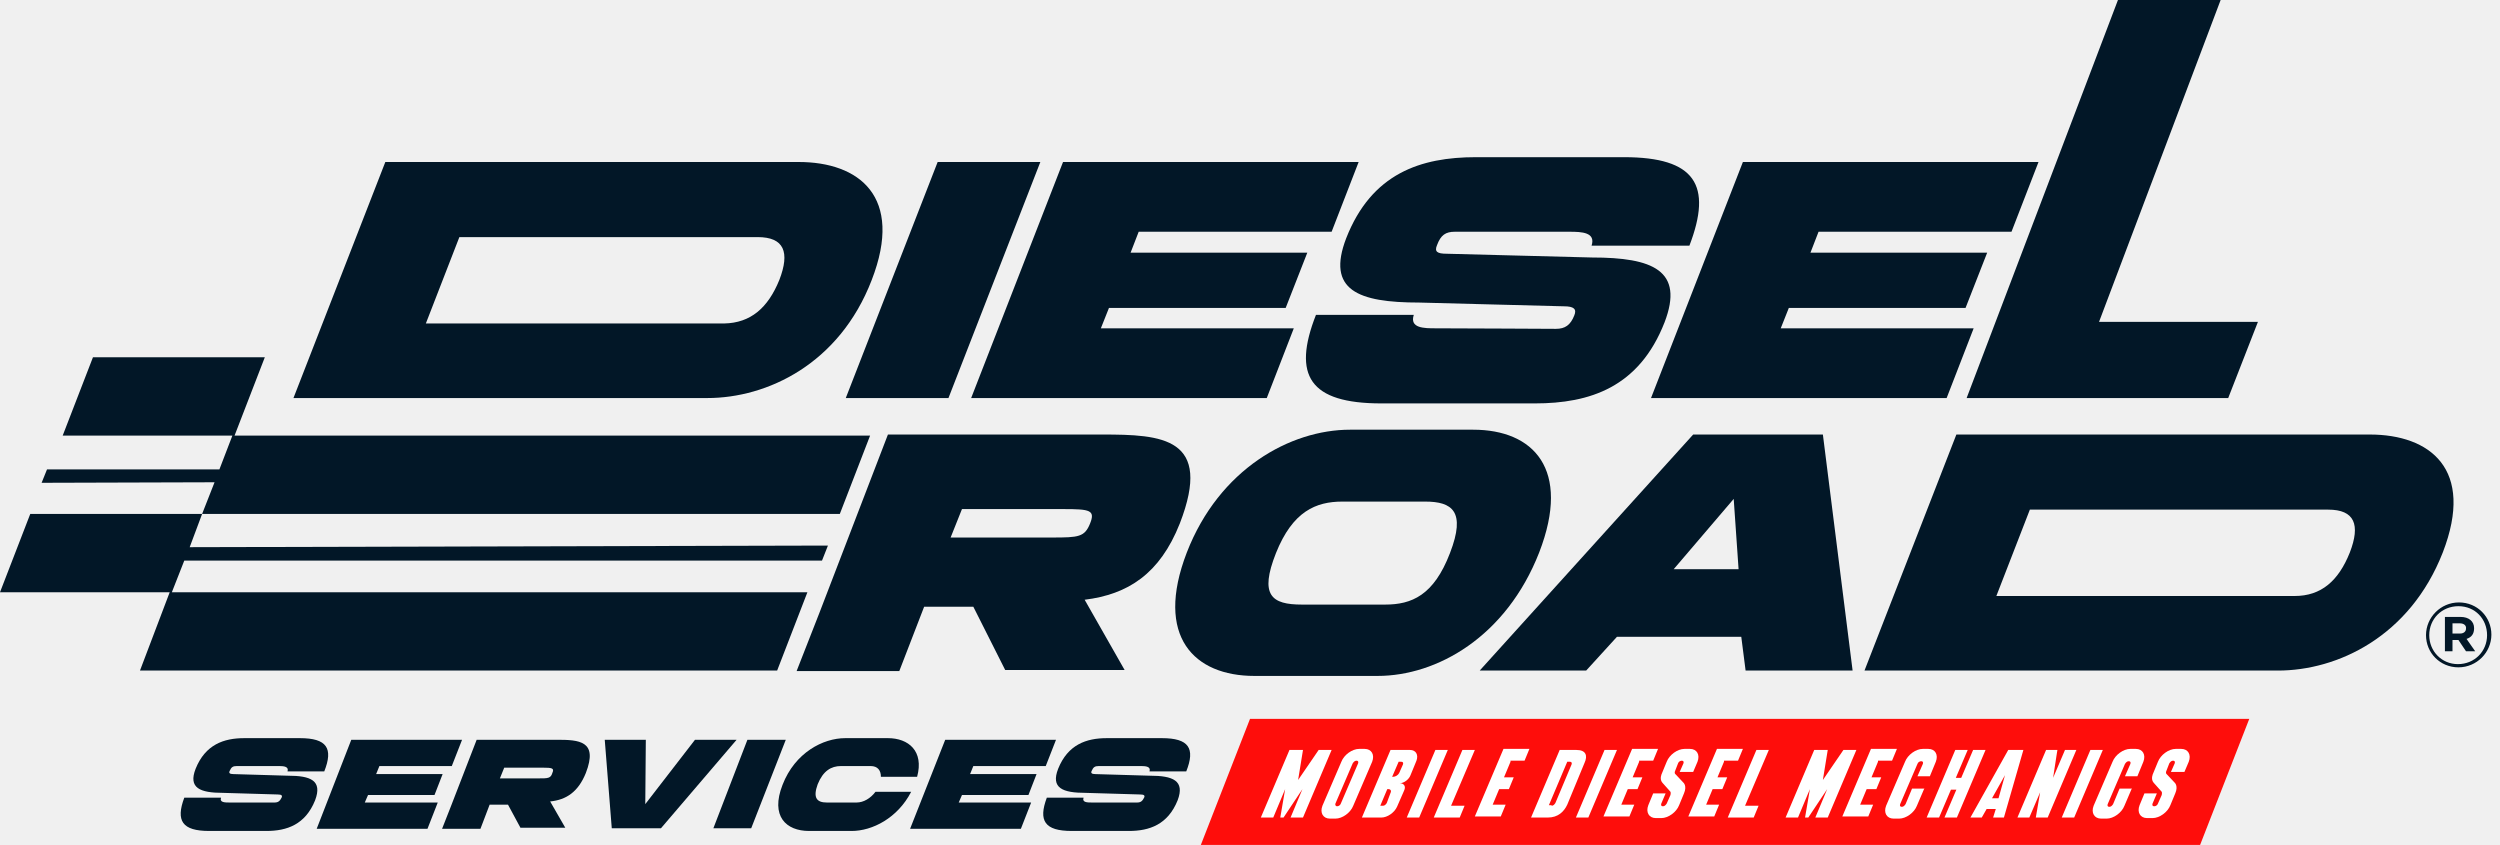
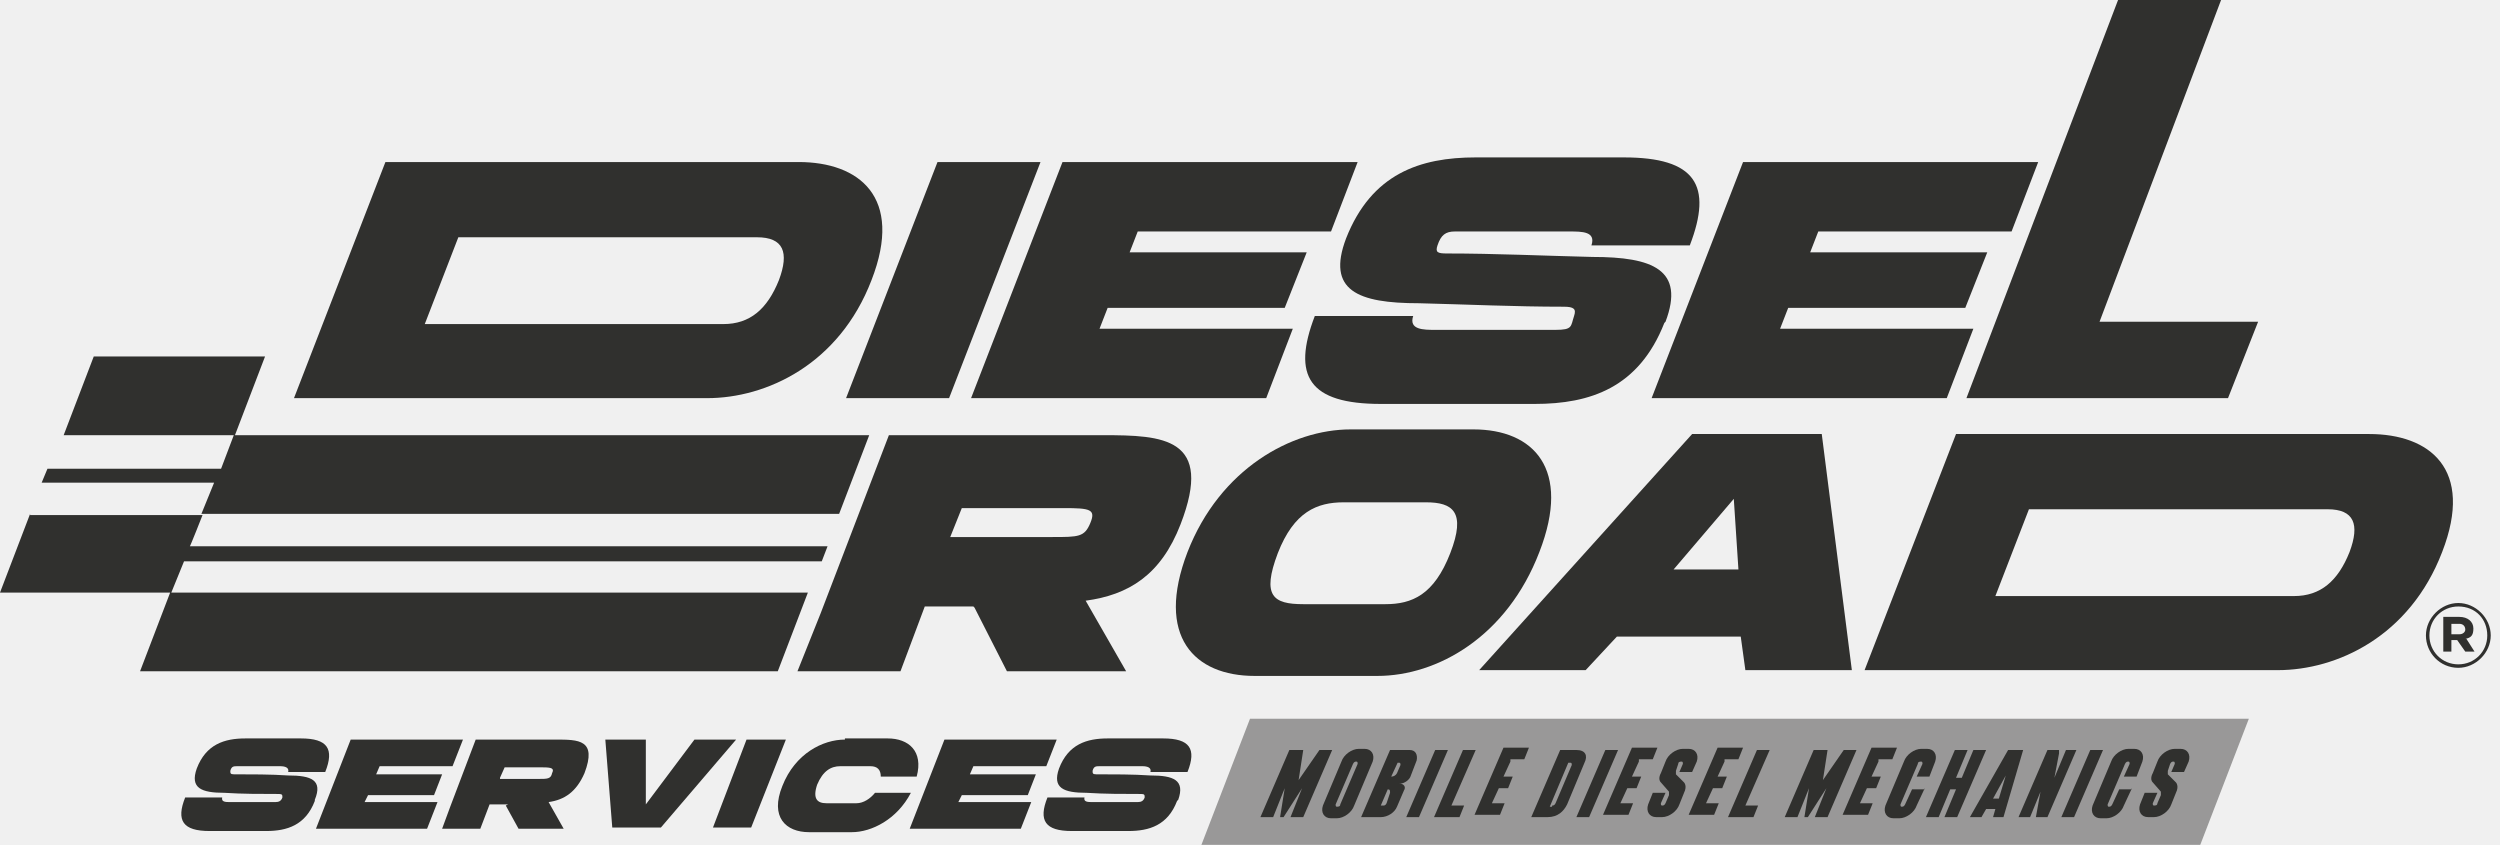
- <svg xmlns="http://www.w3.org/2000/svg" width="216" height="73" viewBox="0 0 216 73" fill="none">
-   <g clip-path="url(#clip0_2101_30)">
-     <path d="M212.408 57.658C210.821 57.658 209.607 56.407 209.607 54.877C209.607 53.348 210.867 52.05 212.455 52.05C214.042 52.05 215.256 53.302 215.256 54.831C215.256 56.361 213.996 57.658 212.408 57.658ZM212.408 52.375C210.961 52.375 209.887 53.487 209.887 54.877C209.887 56.268 210.961 57.38 212.361 57.38C213.809 57.38 214.883 56.268 214.883 54.877C214.883 53.487 213.856 52.375 212.408 52.375ZM213.109 55.202L213.856 56.268H213.062L212.408 55.295H211.895V56.268H211.241V53.302H212.595C213.295 53.302 213.762 53.672 213.762 54.275C213.762 54.785 213.529 55.063 213.109 55.202ZM212.548 53.858H211.895V54.738H212.548C212.875 54.738 213.062 54.553 213.062 54.321C213.109 54.043 212.875 53.858 212.548 53.858Z" fill="#021727" />
-     <path d="M2.615 44.403L0 51.17H14.662L12.094 57.937H67.145L69.76 51.17H14.848L15.922 48.435H71.021L71.534 47.137L16.389 47.276L17.463 44.403H2.615Z" fill="#021727" />
-     <path d="M75.176 37.636H20.265L22.88 30.869H8.031L5.416 37.636H20.078L18.957 40.556H4.062L3.595 41.714L18.537 41.668L17.463 44.403H72.561L75.176 37.636Z" fill="#021727" />
-     <path d="M84.095 52.421H79.846L77.698 57.983H68.826L70.787 52.977L76.717 37.543H85.589H95.208C100.391 37.543 104.827 37.775 101.932 45.237C100.204 49.594 97.449 51.355 93.713 51.818L97.169 57.89H86.85L84.095 52.421ZM82.133 46.442H90.912C93.2 46.442 93.713 46.395 94.18 45.237C94.647 44.078 94.18 43.985 91.892 43.985H83.114L82.133 46.442Z" fill="#021727" />
-     <path d="M119.021 58.4C115.753 58.4 111.597 58.4 108.375 58.4C103.192 58.4 99.737 55.017 102.539 47.74C105.34 40.509 111.504 37.126 116.64 37.126C119.908 37.126 124.064 37.126 127.286 37.126C132.469 37.126 135.784 40.509 132.983 47.74C130.134 55.017 124.158 58.4 119.021 58.4ZM119.675 52.236C121.963 52.236 123.877 51.448 125.278 47.786C126.679 44.171 125.465 43.337 123.13 43.337C120.609 43.337 118.508 43.337 115.986 43.337C113.698 43.337 111.69 44.171 110.243 47.786C108.795 51.448 109.869 52.236 112.484 52.236C114.725 52.236 117.154 52.236 119.675 52.236Z" fill="#021727" />
-     <path d="M127.846 57.937L146.29 37.543H157.497L160.065 57.937H150.82L150.446 55.017H139.707L137.045 57.937H127.846ZM144.609 49.176H150.213L149.792 43.105L144.609 49.176Z" fill="#021727" />
-     <path d="M196.812 57.937H161.092L169.03 37.543H204.75C209.933 37.543 213.856 40.509 211.054 47.74C208.206 55.017 201.949 57.937 196.812 57.937ZM203.023 47.74C203.957 45.33 203.443 44.032 201.155 44.032H175.38L172.485 51.494H198.26C200.548 51.494 202.042 50.196 203.023 47.74Z" fill="#021727" />
-     <path d="M81.013 13.997H89.885L81.947 34.391H73.075L81.013 13.997Z" fill="#021727" />
-     <path d="M91.846 13.997C100.344 13.997 108.842 13.997 117.387 13.997L115.052 20.023C113.278 20.023 103.052 20.023 98.383 20.023L97.683 21.831C102.772 21.831 107.862 21.831 112.951 21.831L111.083 26.604H95.815L95.114 28.366H111.784L109.449 34.391C100.904 34.391 92.406 34.391 83.908 34.391L91.846 13.997Z" fill="#021727" />
-     <path d="M143.816 27.856C141.621 33.464 137.372 34.855 132.609 34.855H119.348C113.138 34.855 111.644 32.444 113.698 27.207H122.15C121.776 28.366 123.037 28.366 124.064 28.366C127.286 28.366 132.936 28.412 134.43 28.412C135.224 28.412 135.691 28.088 136.018 27.253C136.251 26.697 135.971 26.465 135.131 26.465C130.975 26.373 126.726 26.234 122.617 26.141C117.34 26.141 114.586 25.075 116.313 20.579C118.508 14.971 122.757 13.58 127.52 13.58H140.314C146.477 13.58 147.971 15.991 145.964 21.228H137.512C137.886 20.069 136.672 20.023 135.598 20.023C132.376 20.023 127.239 20.023 125.699 20.023C124.905 20.023 124.485 20.301 124.158 21.182C123.924 21.738 124.158 21.923 124.998 21.923C129.154 22.016 133.403 22.155 137.559 22.248C142.788 22.248 145.543 23.36 143.816 27.856Z" fill="#021727" />
-     <path d="M150.586 13.997C159.084 13.997 167.583 13.997 176.127 13.997L173.793 20.023C172.018 20.023 161.793 20.023 157.123 20.023L156.423 21.831C161.512 21.831 166.602 21.831 171.692 21.831L169.824 26.604H154.555L153.855 28.366H170.524L168.19 34.391C159.645 34.391 151.147 34.391 142.648 34.391L150.586 13.997Z" fill="#021727" />
-     <path d="M192.517 34.391H169.917L182.991 0H191.863L181.357 27.809H195.085L192.517 34.391Z" fill="#021727" />
-     <path d="M61.122 34.391H25.355L33.292 13.997H69.013C74.196 13.997 78.118 16.964 75.316 24.194C72.515 31.471 66.258 34.391 61.122 34.391ZM67.332 24.194C68.266 21.784 67.752 20.486 65.464 20.486H39.689L36.794 27.948H62.569C64.857 27.902 66.351 26.604 67.332 24.194Z" fill="#021727" />
-     <path d="M27.222 69.153C26.382 71.239 24.794 71.795 23.02 71.795H18.07C15.736 71.795 15.175 70.914 15.922 68.921H19.098C18.957 69.338 19.424 69.338 19.845 69.338C21.059 69.338 23.16 69.338 23.72 69.338C24.047 69.338 24.187 69.199 24.327 68.921C24.421 68.736 24.327 68.643 24 68.643C22.459 68.597 20.825 68.55 19.284 68.504C17.276 68.504 16.249 68.087 16.903 66.418C17.743 64.333 19.331 63.776 21.105 63.776H25.915C28.249 63.776 28.81 64.657 28.016 66.65H24.841C24.981 66.233 24.514 66.187 24.14 66.187C22.926 66.187 21.012 66.187 20.452 66.187C20.125 66.187 19.985 66.279 19.845 66.604C19.751 66.789 19.845 66.882 20.172 66.882C21.712 66.928 23.347 66.975 24.887 67.021C26.849 67.021 27.876 67.438 27.222 69.153Z" fill="#021727" />
-     <path d="M30.351 63.916C33.526 63.916 36.748 63.916 39.923 63.916L39.035 66.187C38.382 66.187 34.553 66.187 32.779 66.187L32.498 66.882C34.413 66.882 36.327 66.882 38.242 66.882L37.541 68.689H31.798L31.518 69.338H37.822L36.934 71.609C33.759 71.609 30.537 71.609 27.362 71.609L30.351 63.916Z" fill="#021727" />
-     <path d="M43.892 69.524H42.304L41.51 71.609H38.195L38.942 69.709L41.184 63.916H44.499H48.094C50.055 63.916 51.69 64.008 50.616 66.789C49.962 68.411 48.935 69.107 47.534 69.246L48.841 71.517H44.966L43.892 69.524ZM43.191 67.253H46.507C47.347 67.253 47.581 67.253 47.721 66.789C47.907 66.372 47.721 66.326 46.88 66.326H43.565L43.191 67.253Z" fill="#021727" />
-     <path d="M55.799 63.916L55.752 69.477L60.048 63.916H63.643L57.106 71.563C55.658 71.563 54.258 71.563 52.857 71.563L52.25 63.916H55.799Z" fill="#021727" />
-     <path d="M64.577 63.916H67.892L64.904 71.563H61.635L64.577 63.916Z" fill="#021727" />
-     <path d="M73.028 63.776C74.242 63.776 75.456 63.776 76.717 63.776C78.491 63.776 79.846 64.889 79.239 67.114H76.11C76.11 66.557 75.83 66.187 75.223 66.187C74.289 66.187 73.589 66.187 72.655 66.187C71.814 66.187 71.114 66.604 70.647 67.763C70.227 68.921 70.553 69.338 71.441 69.338C72.374 69.338 73.075 69.338 74.009 69.338C74.616 69.338 75.223 68.968 75.643 68.411H78.725C77.558 70.683 75.363 71.795 73.589 71.795C72.374 71.795 71.16 71.795 69.9 71.795C67.939 71.795 66.538 70.543 67.612 67.809C68.686 65.028 71.114 63.776 73.028 63.776Z" fill="#021727" />
-     <path d="M81.667 63.916C84.842 63.916 88.064 63.916 91.239 63.916L90.352 66.187C89.698 66.187 85.869 66.187 84.095 66.187L83.815 66.882C85.729 66.882 87.643 66.882 89.558 66.882L88.857 68.689H83.114L82.834 69.338H89.091L88.204 71.609C85.029 71.609 81.807 71.609 78.632 71.609L81.667 63.916Z" fill="#021727" />
-     <path d="M101.745 69.153C100.904 71.239 99.317 71.795 97.542 71.795H92.593C90.258 71.795 89.698 70.914 90.445 68.921H93.62C93.48 69.338 93.947 69.338 94.367 69.338C95.581 69.338 97.683 69.338 98.243 69.338C98.57 69.338 98.71 69.199 98.85 68.921C98.943 68.736 98.85 68.643 98.523 68.643C96.982 68.597 95.348 68.55 93.807 68.504C91.799 68.504 90.772 68.087 91.426 66.418C92.266 64.333 93.854 63.776 95.628 63.776H100.391C102.725 63.776 103.286 64.657 102.492 66.65H99.317C99.457 66.233 98.99 66.187 98.616 66.187C97.402 66.187 95.488 66.187 94.928 66.187C94.601 66.187 94.461 66.279 94.321 66.604C94.227 66.789 94.321 66.882 94.647 66.882C96.188 66.928 97.823 66.975 99.364 67.021C101.325 67.021 102.399 67.438 101.745 69.153Z" fill="#021727" />
-     <path d="M190.089 73H103.753L108.002 62.108H194.338L190.089 73Z" fill="#FE0D0B" />
-     <path d="M115.052 64.796L112.578 70.636H111.504L112.531 68.18L110.897 70.636H110.616L111.037 68.18L110.009 70.636H108.935L111.41 64.796H112.578L112.157 67.392L113.932 64.796H115.052Z" fill="white" />
-     <path d="M117.434 64.704H117.901C118.508 64.704 118.788 65.213 118.554 65.816L116.92 69.617C116.686 70.219 115.986 70.729 115.379 70.729H114.912C114.305 70.729 114.025 70.219 114.258 69.617L115.893 65.816C116.126 65.213 116.827 64.704 117.434 64.704ZM115.519 69.663C115.659 69.663 115.799 69.57 115.846 69.431L117.34 65.955C117.387 65.816 117.34 65.723 117.2 65.723C117.06 65.723 116.967 65.816 116.873 65.955L115.379 69.431C115.332 69.57 115.426 69.663 115.519 69.663Z" fill="white" />
-     <path d="M120.936 67.67C121.309 67.67 121.496 67.948 121.309 68.319L120.702 69.709C120.469 70.219 119.862 70.636 119.348 70.636H117.667L120.142 64.796H121.683H121.823C122.336 64.796 122.57 65.213 122.383 65.723L121.87 66.975C121.729 67.345 121.309 67.67 120.936 67.67ZM120.142 68.504C120.235 68.319 120.142 68.18 119.955 68.18H119.862L119.255 69.617H119.488C119.628 69.617 119.722 69.524 119.815 69.385L120.142 68.504ZM120.842 65.816L120.282 67.114H120.375C120.562 67.114 120.796 66.975 120.889 66.789L121.216 66.048C121.263 65.909 121.216 65.816 121.076 65.816H120.842Z" fill="white" />
-     <path d="M121.543 70.636L124.017 64.796H125.091L122.617 70.636H121.543Z" fill="white" />
-     <path d="M126.539 69.617L126.119 70.636H123.877L126.352 64.796H127.426L125.372 69.617H126.539Z" fill="white" />
-     <path d="M130.508 65.816L129.947 67.16H130.788L130.368 68.18H129.527L128.967 69.524H130.088L129.667 70.543H127.426L129.901 64.704H132.142L131.722 65.723H130.508V65.816Z" fill="white" />
-     <path d="M136.204 64.796C137.045 64.796 137.185 65.306 136.905 65.909L135.411 69.524C135.13 70.126 134.617 70.636 133.73 70.636H132.282L134.757 64.796H136.204ZM134.056 69.617C134.197 69.617 134.29 69.524 134.383 69.385L135.784 66.048C135.831 65.909 135.784 65.816 135.644 65.816H135.411L133.823 69.57H134.056V69.617Z" fill="white" />
-     <path d="M136.158 70.636L138.632 64.796H139.706L137.232 70.636H136.158Z" fill="white" />
-     <path d="M141.621 65.816L141.061 67.16H141.901L141.481 68.18H140.64L140.08 69.524H141.201L140.78 70.543H138.539L141.014 64.704H143.255L142.835 65.723H141.621V65.816Z" fill="white" />
-     <path d="M145.123 66.697L145.45 65.955C145.496 65.816 145.45 65.723 145.309 65.723C145.169 65.723 145.029 65.816 144.983 65.955L144.749 66.558C144.656 66.743 144.702 66.836 144.749 66.882L144.796 66.928L145.45 67.624C145.45 67.624 145.776 67.902 145.496 68.55L145.076 69.57C144.843 70.173 144.142 70.683 143.535 70.683H143.068C142.461 70.683 142.181 70.173 142.414 69.57L142.835 68.55H143.909L143.535 69.431C143.488 69.57 143.535 69.663 143.675 69.663C143.815 69.663 143.909 69.57 144.002 69.431L144.329 68.689C144.329 68.643 144.376 68.504 144.329 68.411L143.628 67.624C143.348 67.299 143.582 66.836 143.582 66.836L144.002 65.816C144.235 65.213 144.936 64.704 145.543 64.704H146.01C146.617 64.704 146.897 65.213 146.664 65.816L146.29 66.697H145.123Z" fill="white" />
-     <path d="M148.952 65.816L148.391 67.16H149.232L148.811 68.18H147.971L147.411 69.524H148.531L148.111 70.543H145.87L148.345 64.704H150.586L150.166 65.723H148.952V65.816Z" fill="white" />
-     <path d="M151.94 69.617L151.52 70.636H149.278L151.753 64.796H152.827L150.772 69.617H151.94Z" fill="white" />
-     <path d="M160.391 64.796L157.917 70.636H156.843L157.87 68.18L156.236 70.636H155.956L156.376 68.18L155.348 70.636H154.275L156.749 64.796H157.917L157.496 67.392L159.271 64.796H160.391Z" fill="white" />
-     <path d="M162.259 65.816L161.699 67.16H162.539L162.119 68.18H161.279L160.718 69.524H161.839L161.419 70.543H159.177L161.652 64.704H163.894L163.473 65.723H162.259V65.816Z" fill="white" />
-     <path d="M166.275 68.087L165.621 69.617C165.388 70.219 164.687 70.729 164.08 70.729H163.613C163.006 70.729 162.726 70.219 162.96 69.617L164.594 65.816C164.827 65.213 165.528 64.704 166.135 64.704H166.602C167.209 64.704 167.489 65.213 167.255 65.816L166.742 67.067H165.668L166.135 66.001C166.181 65.862 166.135 65.769 165.995 65.769C165.855 65.769 165.715 65.862 165.668 66.001L164.174 69.478C164.127 69.617 164.174 69.709 164.314 69.709C164.454 69.709 164.547 69.617 164.641 69.478L165.201 68.133H166.275V68.087Z" fill="white" />
-     <path d="M171.551 64.796L169.076 70.636H168.002L169.03 68.226H168.563L167.535 70.636H166.462L168.936 64.796H170.01L168.983 67.206H169.45L170.477 64.796H171.551Z" fill="white" />
-     <path d="M170.244 70.636L173.512 64.796H174.82L173.139 70.636H172.205L172.438 69.895H171.645L171.224 70.636H170.244ZM172.112 68.968H172.672L173.232 66.975L172.112 68.968Z" fill="white" />
-     <path d="M179.396 64.796L176.921 70.636H175.894L176.267 68.458L175.333 70.636H174.306L176.781 64.796H177.761L177.715 65.074L177.388 67.206L178.415 64.796H179.396Z" fill="white" />
-     <path d="M178.135 70.636L180.61 64.796H181.684L179.209 70.636H178.135Z" fill="white" />
-     <path d="M184.205 68.087L183.551 69.617C183.318 70.219 182.618 70.729 182.011 70.729H181.544C180.937 70.729 180.656 70.219 180.89 69.617L182.524 65.816C182.758 65.213 183.458 64.704 184.065 64.704H184.532C185.139 64.704 185.419 65.213 185.186 65.816L184.672 67.067H183.598L184.065 66.001C184.112 65.862 184.065 65.769 183.925 65.769C183.785 65.769 183.692 65.862 183.598 66.001L182.104 69.478C182.057 69.617 182.104 69.709 182.244 69.709C182.384 69.709 182.477 69.617 182.571 69.478L183.131 68.133H184.205V68.087Z" fill="white" />
-     <path d="M187.567 66.697L187.894 65.955C187.941 65.816 187.894 65.723 187.754 65.723C187.614 65.723 187.52 65.816 187.427 65.955L187.193 66.558C187.1 66.743 187.147 66.836 187.193 66.882L187.24 66.928L187.894 67.624C187.894 67.624 188.221 67.902 187.941 68.55L187.52 69.57C187.287 70.173 186.586 70.683 185.979 70.683H185.512C184.905 70.683 184.625 70.173 184.859 69.57L185.279 68.55H186.353L185.979 69.431C185.933 69.57 185.979 69.663 186.12 69.663C186.26 69.663 186.4 69.57 186.446 69.431L186.773 68.689C186.773 68.643 186.82 68.504 186.773 68.411L186.073 67.624C185.793 67.299 186.026 66.836 186.026 66.836L186.446 65.816C186.68 65.213 187.38 64.704 187.987 64.704H188.454C189.061 64.704 189.341 65.213 189.108 65.816L188.734 66.697H187.567Z" fill="white" />
-   </g>
+ <svg xmlns="http://www.w3.org/2000/svg" id="Capa_1" version="1.1" viewBox="0 0 216 73">
  <defs>
-     <clipPath id="clip0_2101_30">
-       <rect width="215.256" height="73" fill="white" />
+     <style>
+       .st0 {
+         fill: none;
+       }
+ 
+       .st1 {
+         fill: #41403f;
+         opacity: .5;
+       }
+ 
+       .st2 {
+         fill: #30302e;
+       }
+ 
+       .st3 {
+         clip-path: url(#clippath);
+       }
+     </style>
+     <clipPath id="clippath">
+       <rect class="st0" width="215.3" height="73" />
    </clipPath>
  </defs>
+   <g class="st3">
+     <g>
+       <path class="st2" d="M212.4,57.7c-1.6,0-2.8-1.3-2.8-2.8s1.3-2.8,2.8-2.8,2.8,1.3,2.8,2.8-1.3,2.8-2.8,2.8ZM212.4,52.4c-1.4,0-2.5,1.1-2.5,2.5s1.1,2.5,2.5,2.5,2.5-1.1,2.5-2.5-1-2.5-2.5-2.5ZM213.1,55.2l.7,1.1h-.8l-.7-1h-.5v1h-.7v-3h1.4c.7,0,1.2.4,1.2,1s-.2.8-.7.9ZM212.5,53.9h-.7v.9h.7c.3,0,.5-.2.5-.4,0-.3-.2-.5-.5-.5Z" />
+       <path class="st2" d="M2.6,44.4l-2.6,6.8h14.7l-2.6,6.8h55.1l2.6-6.8H14.8l1.1-2.7h55.1l.5-1.3H16.4c0,.1,1.1-2.7,1.1-2.7H2.6Z" />
+       <path class="st2" d="M75.2,37.6H20.3l2.6-6.8h-14.8l-2.6,6.8h14.7l-1.1,2.9H4.1l-.5,1.2h14.9s-1.1,2.7-1.1,2.7h55.1l2.6-6.8Z" />
+       <path class="st2" d="M84.1,52.4h-4.2l-2.1,5.6h-8.9l2-5,5.9-15.4h18.5c5.2,0,9.6.2,6.7,7.7-1.7,4.4-4.5,6.1-8.2,6.6l3.5,6.1h-10.3l-2.8-5.5ZM82.1,46.4h8.8c2.3,0,2.8,0,3.3-1.2.5-1.2,0-1.3-2.3-1.3h-8.8l-1,2.5Z" />
+       <path class="st2" d="M119,58.4h-10.6c-5.2,0-8.6-3.4-5.8-10.7,2.8-7.2,9-10.6,14.1-10.6h10.6c5.2,0,8.5,3.4,5.7,10.6-2.8,7.3-8.8,10.7-14,10.7ZM119.7,52.2c2.3,0,4.2-.8,5.6-4.4,1.4-3.6.2-4.4-2.1-4.4h-7.1c-2.3,0-4.3.8-5.7,4.4-1.4,3.7-.4,4.4,2.2,4.4h7.2Z" />
+       <path class="st2" d="M127.8,57.9l18.4-20.4h11.2l2.6,20.4h-9.2l-.4-2.9h-10.7l-2.7,2.9h-9.2ZM144.6,49.2h5.6l-.4-6.1-5.2,6.1Z" />
+       <path class="st2" d="M196.8,57.9h-35.7l7.9-20.4h35.7c5.2,0,9.1,3,6.3,10.2-2.8,7.3-9.1,10.2-14.2,10.2ZM203,47.7c.9-2.4.4-3.7-1.9-3.7h-25.8l-2.9,7.5h25.8c2.3,0,3.8-1.3,4.8-3.8Z" />
+       <path class="st2" d="M81,14h8.9l-7.9,20.4h-8.9l7.9-20.4Z" />
+       <path class="st2" d="M91.8,14h25.5l-2.3,6h-16.7l-.7,1.8h15.3l-1.9,4.8h-15.3l-.7,1.8h16.7l-2.3,6h-25.5l7.9-20.4Z" />
+       <path class="st2" d="M143.8,27.9c-2.2,5.6-6.4,7-11.2,7h-13.3c-6.2,0-7.7-2.4-5.7-7.6h8.5c-.4,1.2.9,1.2,1.9,1.2,3.2,0,8.9,0,10.4,0s1.3-.3,1.6-1.2c.2-.6,0-.8-.9-.8-4.2,0-8.4-.2-12.5-.3-5.3,0-8-1.1-6.3-5.6,2.2-5.6,6.4-7,11.2-7h12.8c6.2,0,7.7,2.4,5.7,7.6h-8.5c.4-1.2-.8-1.2-1.9-1.2h-9.9c-.8,0-1.2.3-1.5,1.2-.2.6,0,.7.8.7,4.2,0,8.4.2,12.6.3,5.2,0,8,1.1,6.3,5.6Z" />
+       <path class="st2" d="M150.6,14h25.5l-2.3,6h-16.7l-.7,1.8h15.3l-1.9,4.8h-15.3l-.7,1.8h16.7l-2.3,6h-25.5l7.9-20.4Z" />
+       <path class="st2" d="M192.5,34.4h-22.6L183,0h8.9l-10.5,27.8h13.7l-2.6,6.6Z" />
+       <path class="st2" d="M61.1,34.4H25.4l7.9-20.4h35.7c5.2,0,9.1,3,6.3,10.2-2.8,7.3-9.1,10.2-14.2,10.2ZM67.3,24.2c.9-2.4.4-3.7-1.9-3.7h-25.8l-2.9,7.5h25.8c2.3,0,3.8-1.3,4.8-3.8Z" />
+       <path class="st2" d="M27.2,69.2c-.8,2.1-2.4,2.6-4.2,2.6h-4.9c-2.3,0-2.9-.9-2.1-2.9h3.2c-.1.4.3.4.7.4h3.9c.3,0,.5-.1.6-.4,0-.2,0-.3-.3-.3-1.5,0-3.2,0-4.7-.1-2,0-3-.4-2.4-2.1.8-2.1,2.4-2.6,4.2-2.6h4.8c2.3,0,2.9.9,2.1,2.9h-3.2c.1-.4-.3-.5-.7-.5h-3.7c-.3,0-.5,0-.6.4,0,.2,0,.3.3.3,1.5,0,3.2,0,4.7.1,2,0,3,.4,2.3,2.1Z" />
+       <path class="st2" d="M30.4,63.9h9.6l-.9,2.3h-6.3l-.3.7h5.7l-.7,1.8h-5.7l-.3.6h6.3l-.9,2.3h-9.6l3-7.7Z" />
+       <path class="st2" d="M43.9,69.5h-1.6l-.8,2.1h-3.3l.7-1.9,2.2-5.8h6.9c2,0,3.6,0,2.5,2.9-.7,1.6-1.7,2.3-3.1,2.5l1.3,2.3h-3.9l-1.1-2ZM43.2,67.3h3.3c.8,0,1.1,0,1.2-.5.2-.4,0-.5-.8-.5h-3.3l-.4.9Z" />
+       <path class="st2" d="M55.8,63.9v5.6s4.2-5.6,4.2-5.6h3.6l-6.5,7.6h-4.2l-.6-7.6h3.5Z" />
+       <path class="st2" d="M64.6,63.9h3.3l-3,7.6h-3.3l2.9-7.6Z" />
+       <path class="st2" d="M73,63.8h3.7c1.8,0,3.1,1.1,2.5,3.3h-3.1c0-.6-.3-.9-.9-.9h-2.6c-.8,0-1.5.4-2,1.6-.4,1.2,0,1.6.8,1.6h2.6c.6,0,1.2-.4,1.6-.9h3.1c-1.2,2.3-3.4,3.4-5.1,3.4h-3.7c-2,0-3.4-1.3-2.3-4,1.1-2.8,3.5-4,5.4-4Z" />
+       <path class="st2" d="M81.7,63.9h9.6l-.9,2.3h-6.3l-.3.7h5.7l-.7,1.8h-5.7l-.3.6h6.3l-.9,2.3h-9.6l3-7.7Z" />
+       <path class="st2" d="M101.7,69.2c-.8,2.1-2.4,2.6-4.2,2.6h-4.9c-2.3,0-2.9-.9-2.1-2.9h3.2c-.1.4.3.4.7.4h3.9c.3,0,.5-.1.6-.4,0-.2,0-.3-.3-.3-1.5,0-3.2,0-4.7-.1-2,0-3-.4-2.4-2.1.8-2.1,2.4-2.6,4.2-2.6h4.8c2.3,0,2.9.9,2.1,2.9h-3.2c.1-.4-.3-.5-.7-.5h-3.7c-.3,0-.5,0-.6.4,0,.2,0,.3.3.3,1.5,0,3.2,0,4.7.1,2,0,3,.4,2.4,2.1Z" />
+       <path class="st1" d="M190.1,73h-86.3l4.2-10.9h86.3l-4.2,10.9Z" />
+       <path class="st2" d="M115.1,64.8l-2.5,5.8h-1.1l1-2.5-1.6,2.5h-.3l.4-2.5-1,2.5h-1.1l2.5-5.8h1.2l-.4,2.6,1.8-2.6h1.1Z" />
+       <path class="st2" d="M117.4,64.7h.5c.6,0,.9.5.7,1.1l-1.6,3.8c-.2.6-.9,1.1-1.5,1.1h-.5c-.6,0-.9-.5-.7-1.1l1.6-3.8c.2-.6.9-1.1,1.5-1.1ZM115.5,69.7c.1,0,.3,0,.3-.2l1.5-3.5c0-.1,0-.2-.1-.2s-.2,0-.3.2l-1.5,3.5c0,.1,0,.2.1.2Z" />
+       <path class="st2" d="M120.9,67.7c.4,0,.6.3.4.6l-.6,1.4c-.2.5-.8.9-1.4.9h-1.7l2.5-5.8h1.7c.5,0,.7.4.6.9l-.5,1.3c-.1.4-.6.7-.9.7ZM120.1,68.5c0-.2,0-.3-.2-.3h0l-.6,1.4h.2c.1,0,.2,0,.3-.2l.3-.9ZM120.8,65.8l-.6,1.3h0c.2,0,.4-.1.5-.3l.3-.7c0-.1,0-.2-.1-.2h-.2Z" />
+       <path class="st2" d="M121.5,70.6l2.5-5.8h1.1l-2.5,5.8h-1.1Z" />
+       <path class="st2" d="M126.5,69.6l-.4,1h-2.2l2.5-5.8h1.1l-2.1,4.8h1.2Z" />
+       <path class="st2" d="M130.5,65.8l-.6,1.3h.8l-.4,1h-.8l-.6,1.3h1.1l-.4,1h-2.2l2.5-5.8h2.2l-.4,1h-1.2Z" />
+       <path class="st2" d="M136.2,64.8c.8,0,1,.5.7,1.1l-1.5,3.6c-.3.6-.8,1.1-1.7,1.1h-1.4l2.5-5.8h1.4ZM134.1,69.6c.1,0,.2,0,.3-.2l1.4-3.3c0-.1,0-.2-.1-.2h-.2l-1.6,3.8h.2Z" />
+       <path class="st2" d="M136.2,70.6l2.5-5.8h1.1l-2.5,5.8h-1.1Z" />
+       <path class="st2" d="M141.6,65.8l-.6,1.3h.8l-.4,1h-.8l-.6,1.3h1.1l-.4,1h-2.2l2.5-5.8h2.2l-.4,1h-1.2Z" />
+       <path class="st2" d="M145.1,66.7l.3-.7c0-.1,0-.2-.1-.2s-.3,0-.3.2l-.2.6c0,.2,0,.3,0,.3h0s.7.7.7.7c0,0,.3.3,0,.9l-.4,1c-.2.6-.9,1.1-1.5,1.1h-.5c-.6,0-.9-.5-.7-1.1l.4-1h1.1l-.4.9c0,.1,0,.2.1.2s.2,0,.3-.2l.3-.7s0-.2,0-.3l-.7-.8c-.3-.3,0-.8,0-.8l.4-1c.2-.6.9-1.1,1.5-1.1h.5c.6,0,.9.5.7,1.1l-.4.9h-1.2Z" />
+       <path class="st2" d="M149,65.8l-.6,1.3h.8l-.4,1h-.8l-.6,1.3h1.1l-.4,1h-2.2l2.5-5.8h2.2l-.4,1h-1.2Z" />
+       <path class="st2" d="M151.9,69.6l-.4,1h-2.2l2.5-5.8h1.1l-2.1,4.8h1.2Z" />
+       <path class="st2" d="M160.4,64.8l-2.5,5.8h-1.1l1-2.5-1.6,2.5h-.3l.4-2.5-1,2.5h-1.1l2.5-5.8h1.2l-.4,2.6,1.8-2.6h1.1Z" />
+       <path class="st2" d="M162.3,65.8l-.6,1.3h.8l-.4,1h-.8l-.6,1.3h1.1l-.4,1h-2.2l2.5-5.8h2.2l-.4,1h-1.2Z" />
+       <path class="st2" d="M166.3,68.1l-.7,1.5c-.2.6-.9,1.1-1.5,1.1h-.5c-.6,0-.9-.5-.7-1.1l1.6-3.8c.2-.6.9-1.1,1.5-1.1h.5c.6,0,.9.5.7,1.1l-.5,1.3h-1.1l.5-1.1c0-.1,0-.2-.1-.2s-.3,0-.3.2l-1.5,3.5c0,.1,0,.2.1.2s.2,0,.3-.2l.6-1.3h1.1Z" />
+       <path class="st2" d="M171.6,64.8l-2.5,5.8h-1.1l1-2.4h-.5l-1,2.4h-1.1l2.5-5.8h1.1l-1,2.4h.5l1-2.4h1.1Z" />
+       <path class="st2" d="M170.2,70.6l3.3-5.8h1.3l-1.7,5.8h-.9l.2-.7h-.8l-.4.7h-1ZM172.1,69h.6l.6-2-1.1,2Z" />
+       <path class="st2" d="M179.4,64.8l-2.5,5.8h-1l.4-2.2-.9,2.2h-1l2.5-5.8h1v.3s-.4,2.1-.4,2.1l1-2.4h1Z" />
+       <path class="st2" d="M178.1,70.6l2.5-5.8h1.1l-2.5,5.8h-1.1Z" />
+       <path class="st2" d="M184.2,68.1l-.7,1.5c-.2.6-.9,1.1-1.5,1.1h-.5c-.6,0-.9-.5-.7-1.1l1.6-3.8c.2-.6.9-1.1,1.5-1.1h.5c.6,0,.9.5.7,1.1l-.5,1.3h-1.1l.5-1.1c0-.1,0-.2-.1-.2s-.2,0-.3.2l-1.5,3.5c0,.1,0,.2.1.2s.2,0,.3-.2l.6-1.3h1.1Z" />
+       <path class="st2" d="M187.6,66.7l.3-.7c0-.1,0-.2-.1-.2s-.2,0-.3.2l-.2.6c0,.2,0,.3,0,.3h0s.7.7.7.7c0,0,.3.3,0,.9l-.4,1c-.2.6-.9,1.1-1.5,1.1h-.5c-.6,0-.9-.5-.7-1.1l.4-1h1.1l-.4.9c0,.1,0,.2.1.2s.3,0,.3-.2l.3-.7s0-.2,0-.3l-.7-.8c-.3-.3,0-.8,0-.8l.4-1c.2-.6.9-1.1,1.5-1.1h.5c.6,0,.9.5.7,1.1l-.4.9h-1.2Z" />
+     </g>
+   </g>
</svg>
